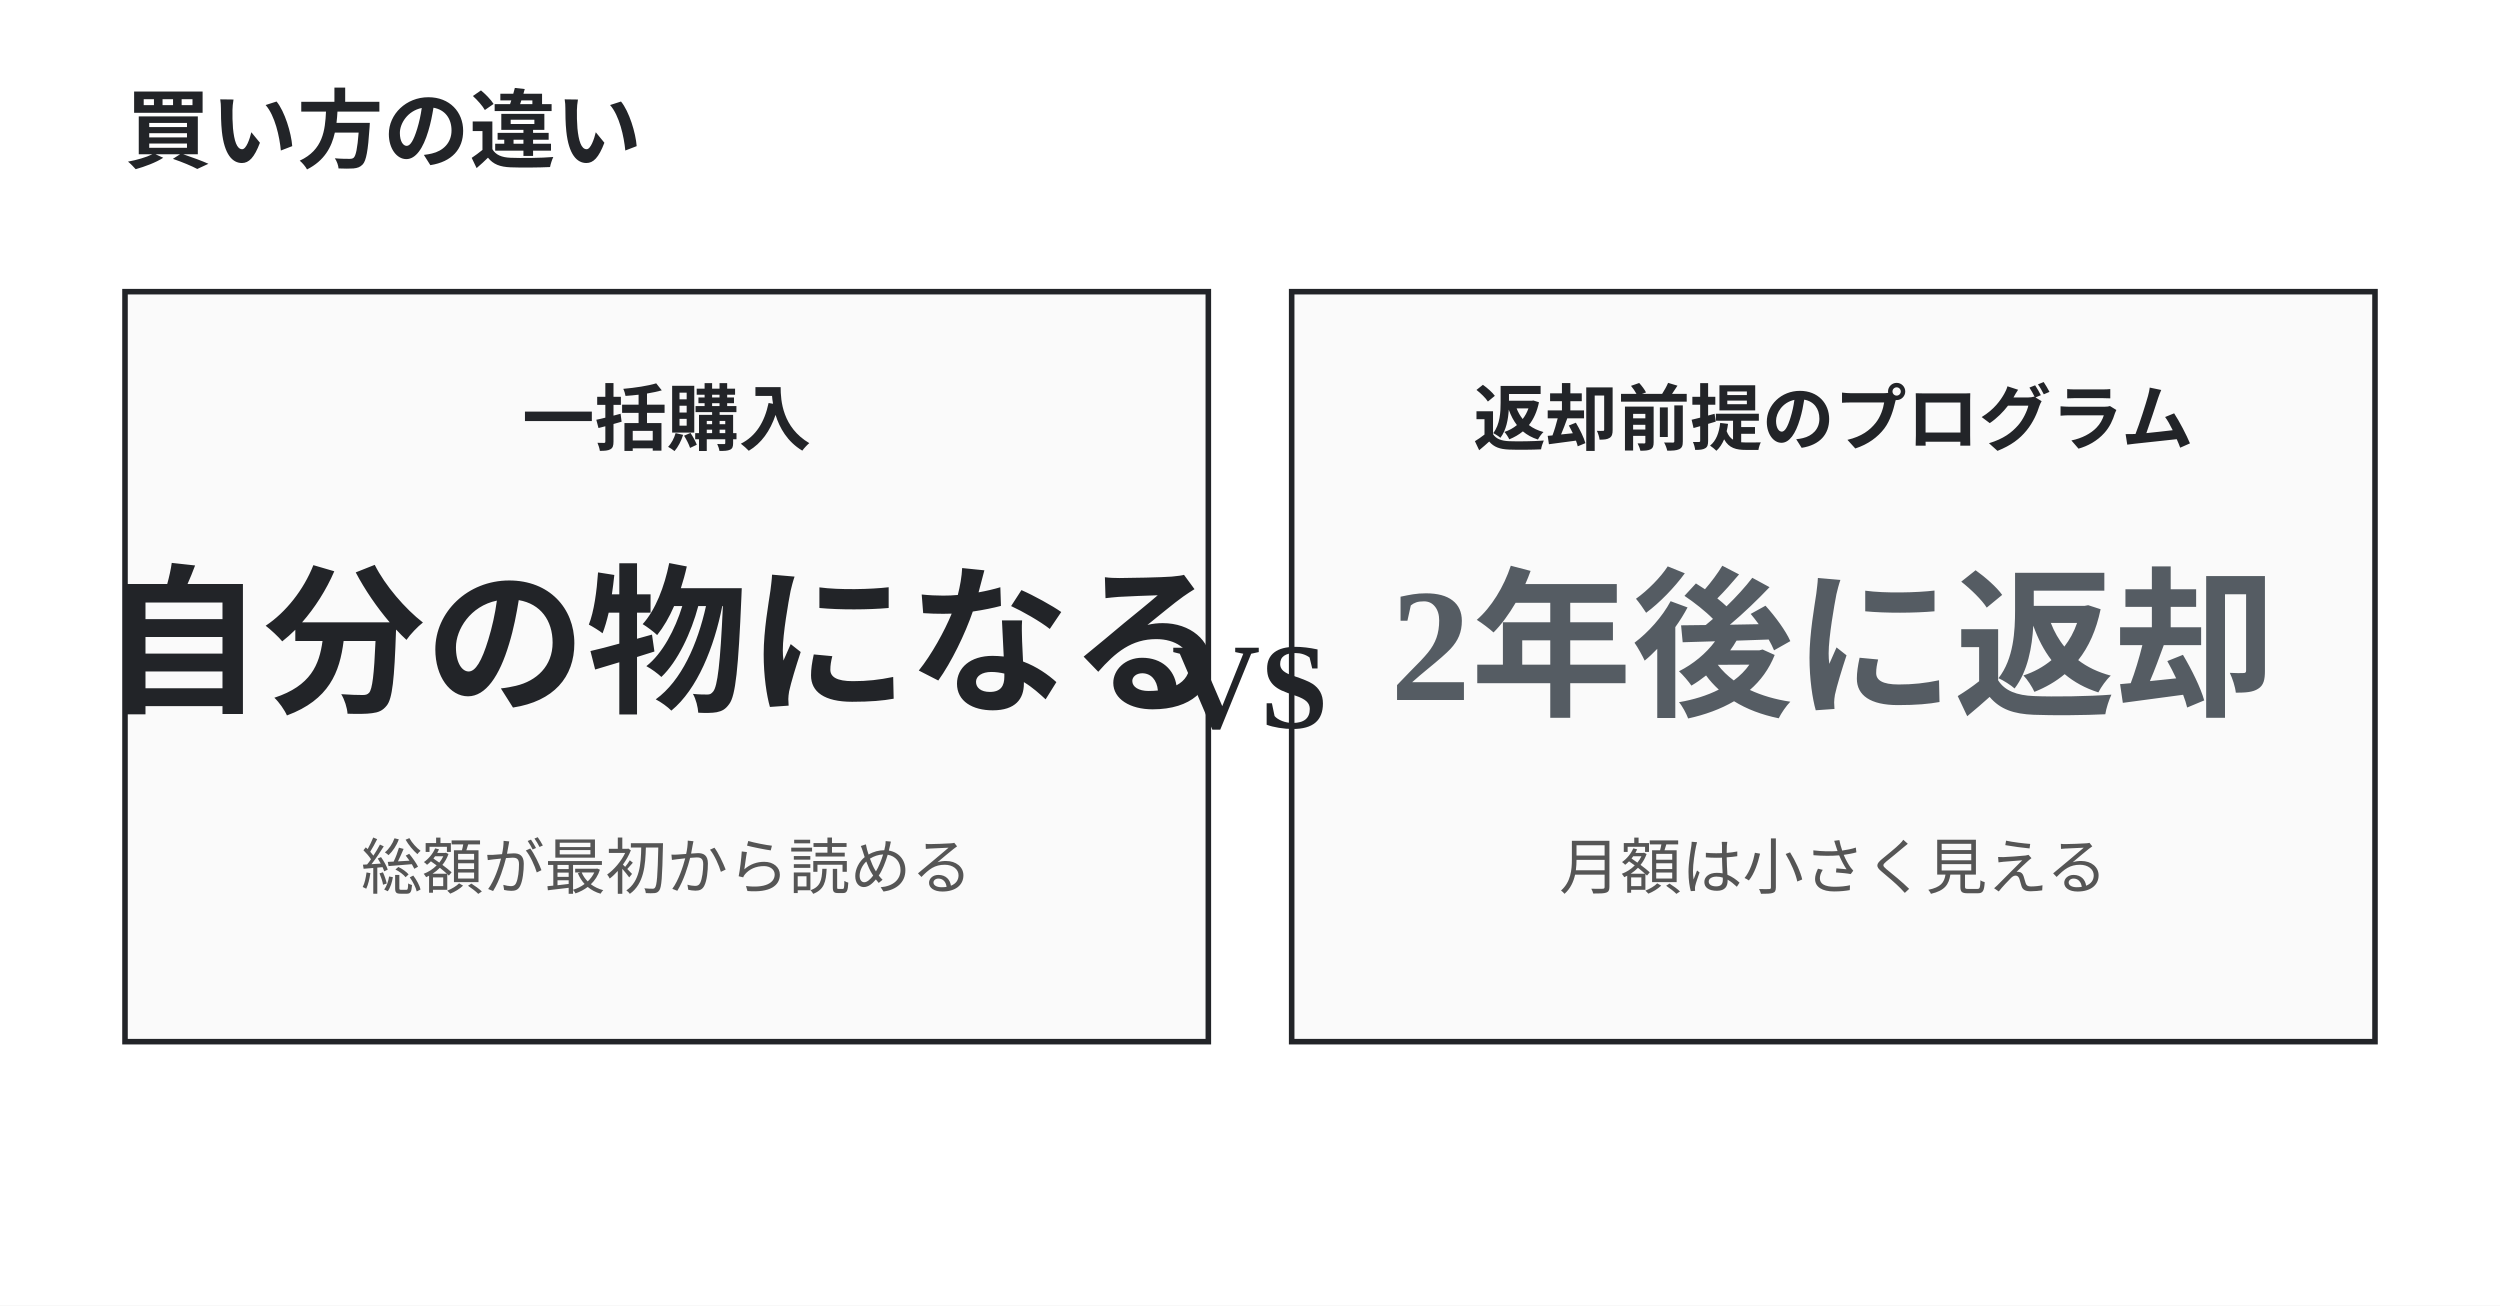
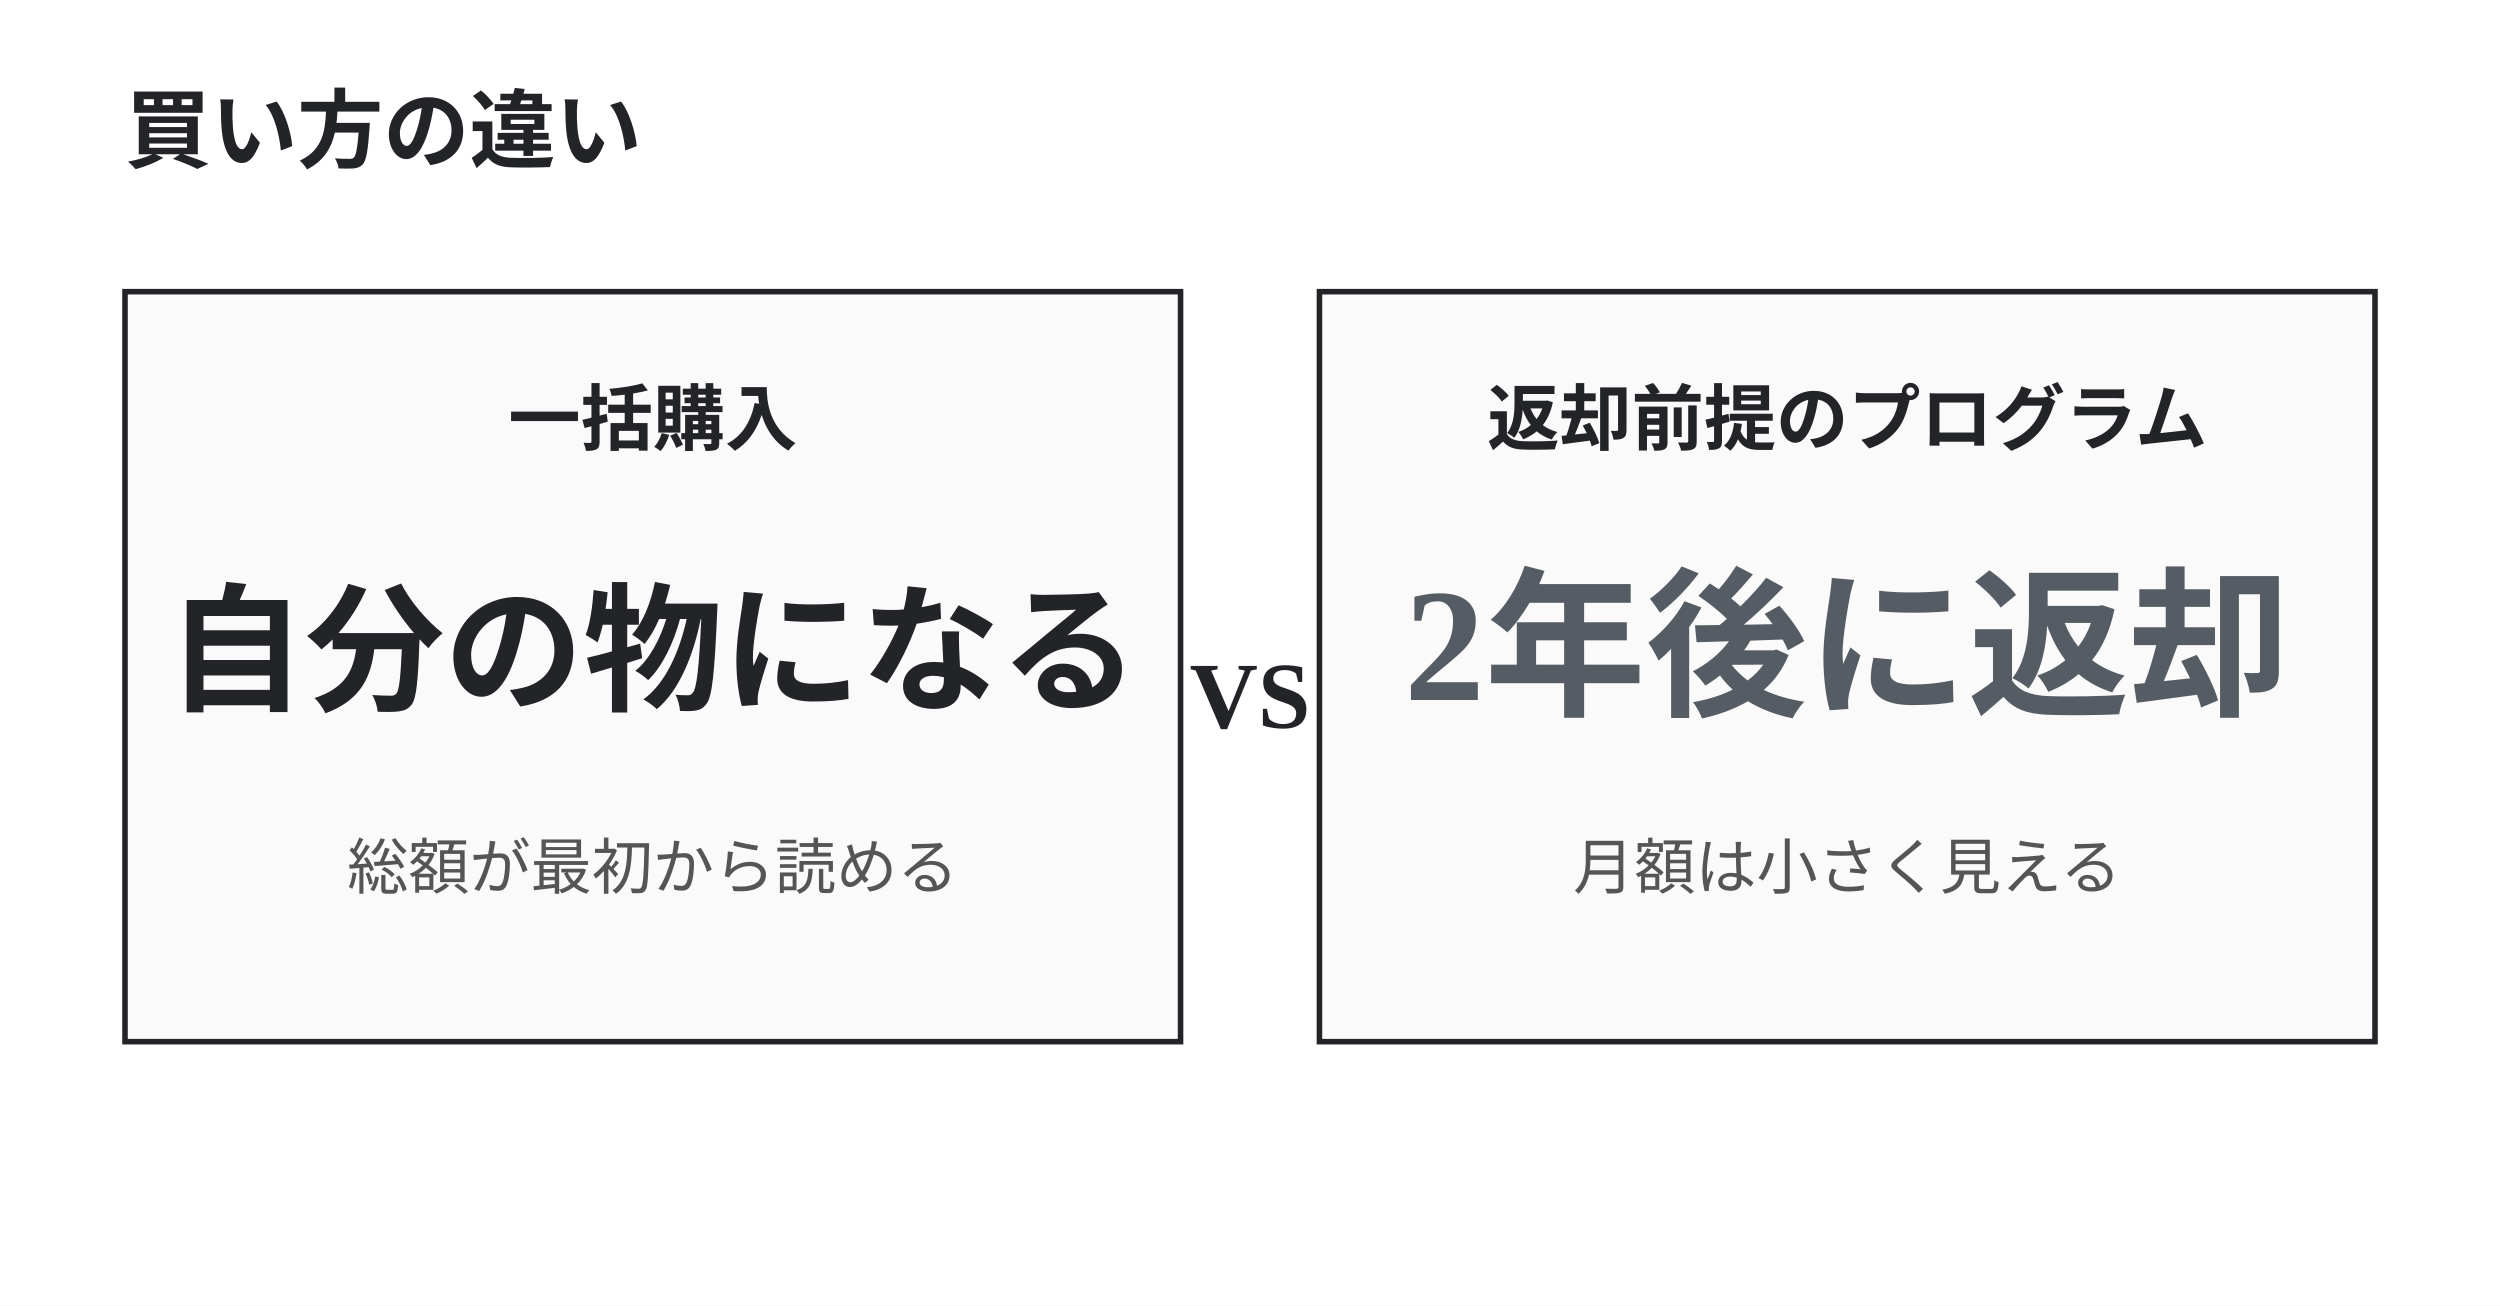
<svg xmlns="http://www.w3.org/2000/svg" width="900" height="470" viewBox="0 0 900 470">
  <rect width="900" height="470" fill="#ffffff" />
  <text x="45" y="58" font-size="31" font-weight="700" fill="#222428">買い方の違い</text>
-   <rect x="45" y="105" width="390" height="270" fill="#fafafa" stroke="#222428" stroke-width="2" />
-   <text x="240" y="160" font-size="26" font-weight="700" fill="#222428" text-anchor="middle">一括購入</text>
-   <text x="240" y="252" font-size="58" font-weight="700" fill="#222428" text-anchor="middle">自分の物になる</text>
-   <text x="240" y="320" font-size="22" fill="#555" text-anchor="middle">総額が最初から読める</text>
-   <rect x="465" y="105" width="390" height="270" fill="#fafafa" stroke="#222428" stroke-width="2" />
-   <text x="660" y="160" font-size="26" font-weight="700" fill="#222428" text-anchor="middle">返却前提のプログラム</text>
-   <text x="660" y="252" font-size="58" font-weight="700" fill="#555c63" text-anchor="middle">2年後に返却</text>
-   <text x="660" y="320" font-size="22" fill="#555" text-anchor="middle">月額は小さく見える</text>
-   <text x="450" y="262" font-size="44" font-weight="700" fill="#222428" text-anchor="middle">VS</text>
+   <rect x="45" y="105" width="380" height="270" fill="#fafafa" stroke="#222428" stroke-width="2" />
+   <text x="235" y="160" font-size="26" font-weight="700" fill="#222428" text-anchor="middle">一括購入</text>
+   <text x="235" y="252" font-size="50" font-weight="700" fill="#222428" text-anchor="middle">自分の物になる</text>
+   <text x="235" y="320" font-size="22" fill="#555" text-anchor="middle">総額が最初から読める</text>
+   <rect x="475" y="105" width="380" height="270" fill="#fafafa" stroke="#222428" stroke-width="2" />
+   <text x="665" y="160" font-size="26" font-weight="700" fill="#222428" text-anchor="middle">返却前提のプログラム</text>
+   <text x="665" y="252" font-size="58" font-weight="700" fill="#555c63" text-anchor="middle">2年後に返却</text>
+   <text x="665" y="320" font-size="22" fill="#555" text-anchor="middle">月額は小さく見える</text>
+   <text x="450" y="262" font-size="34" font-weight="700" fill="#222428" text-anchor="middle">VS</text>
</svg>
